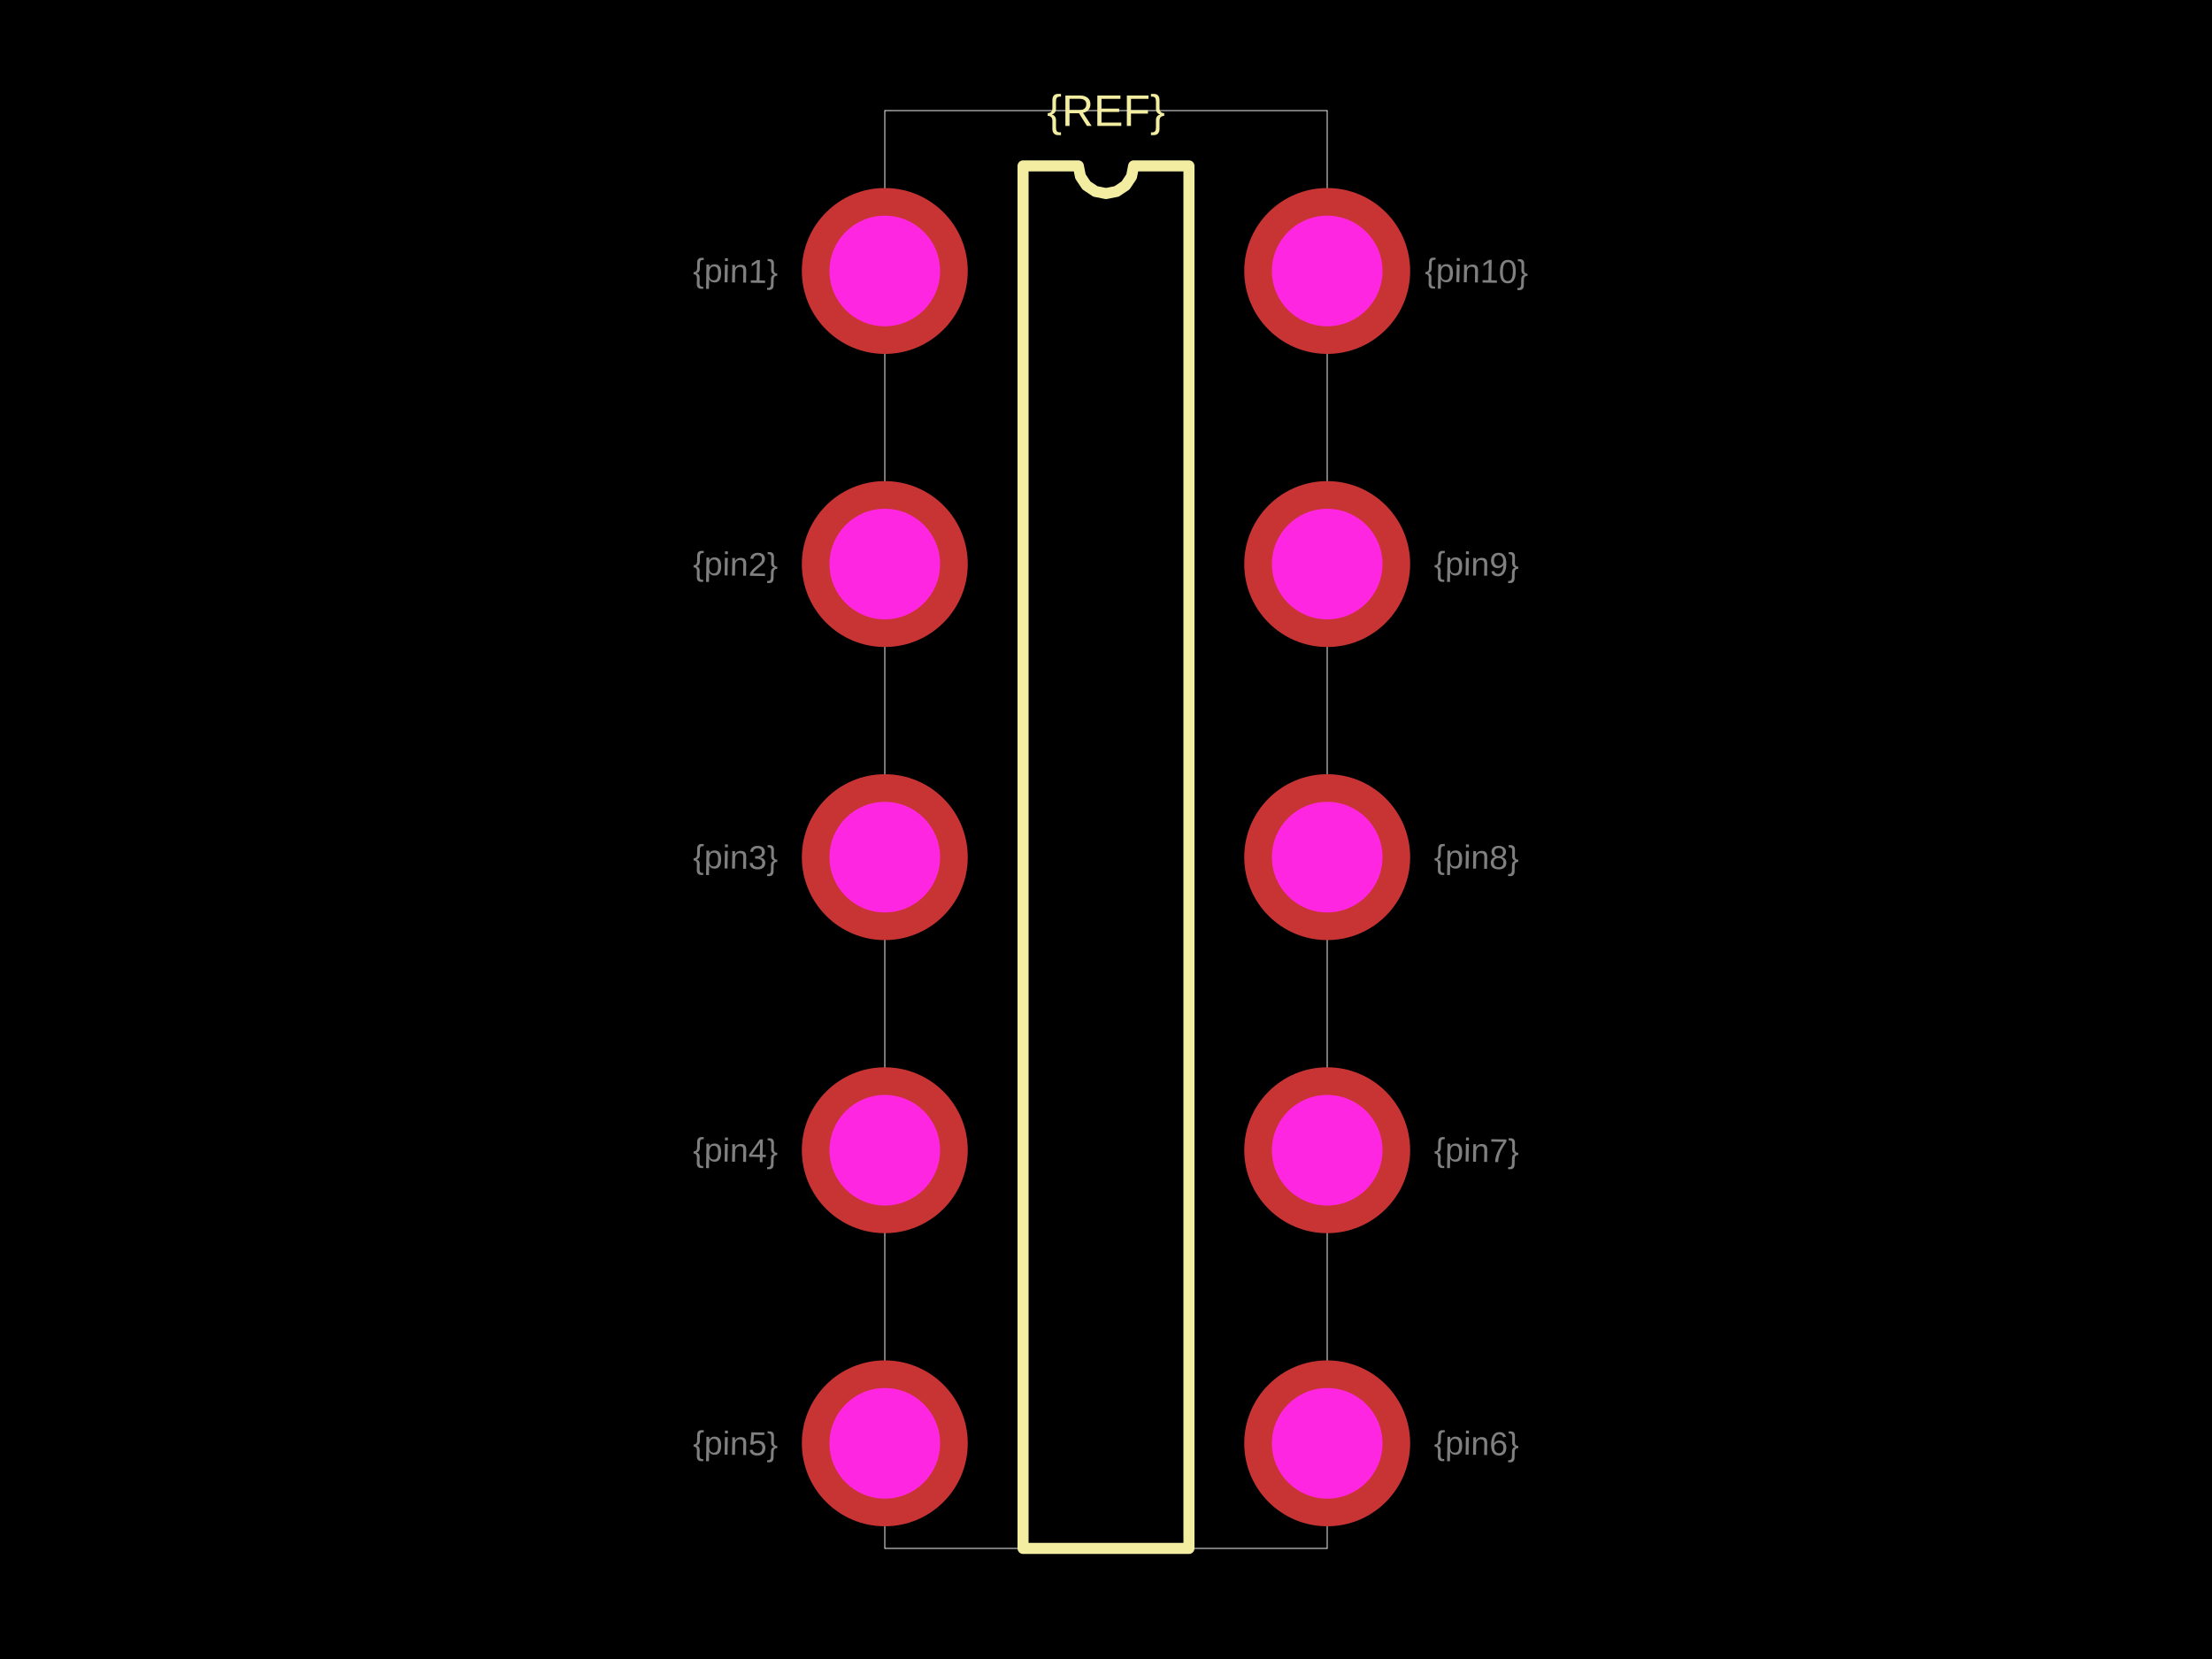
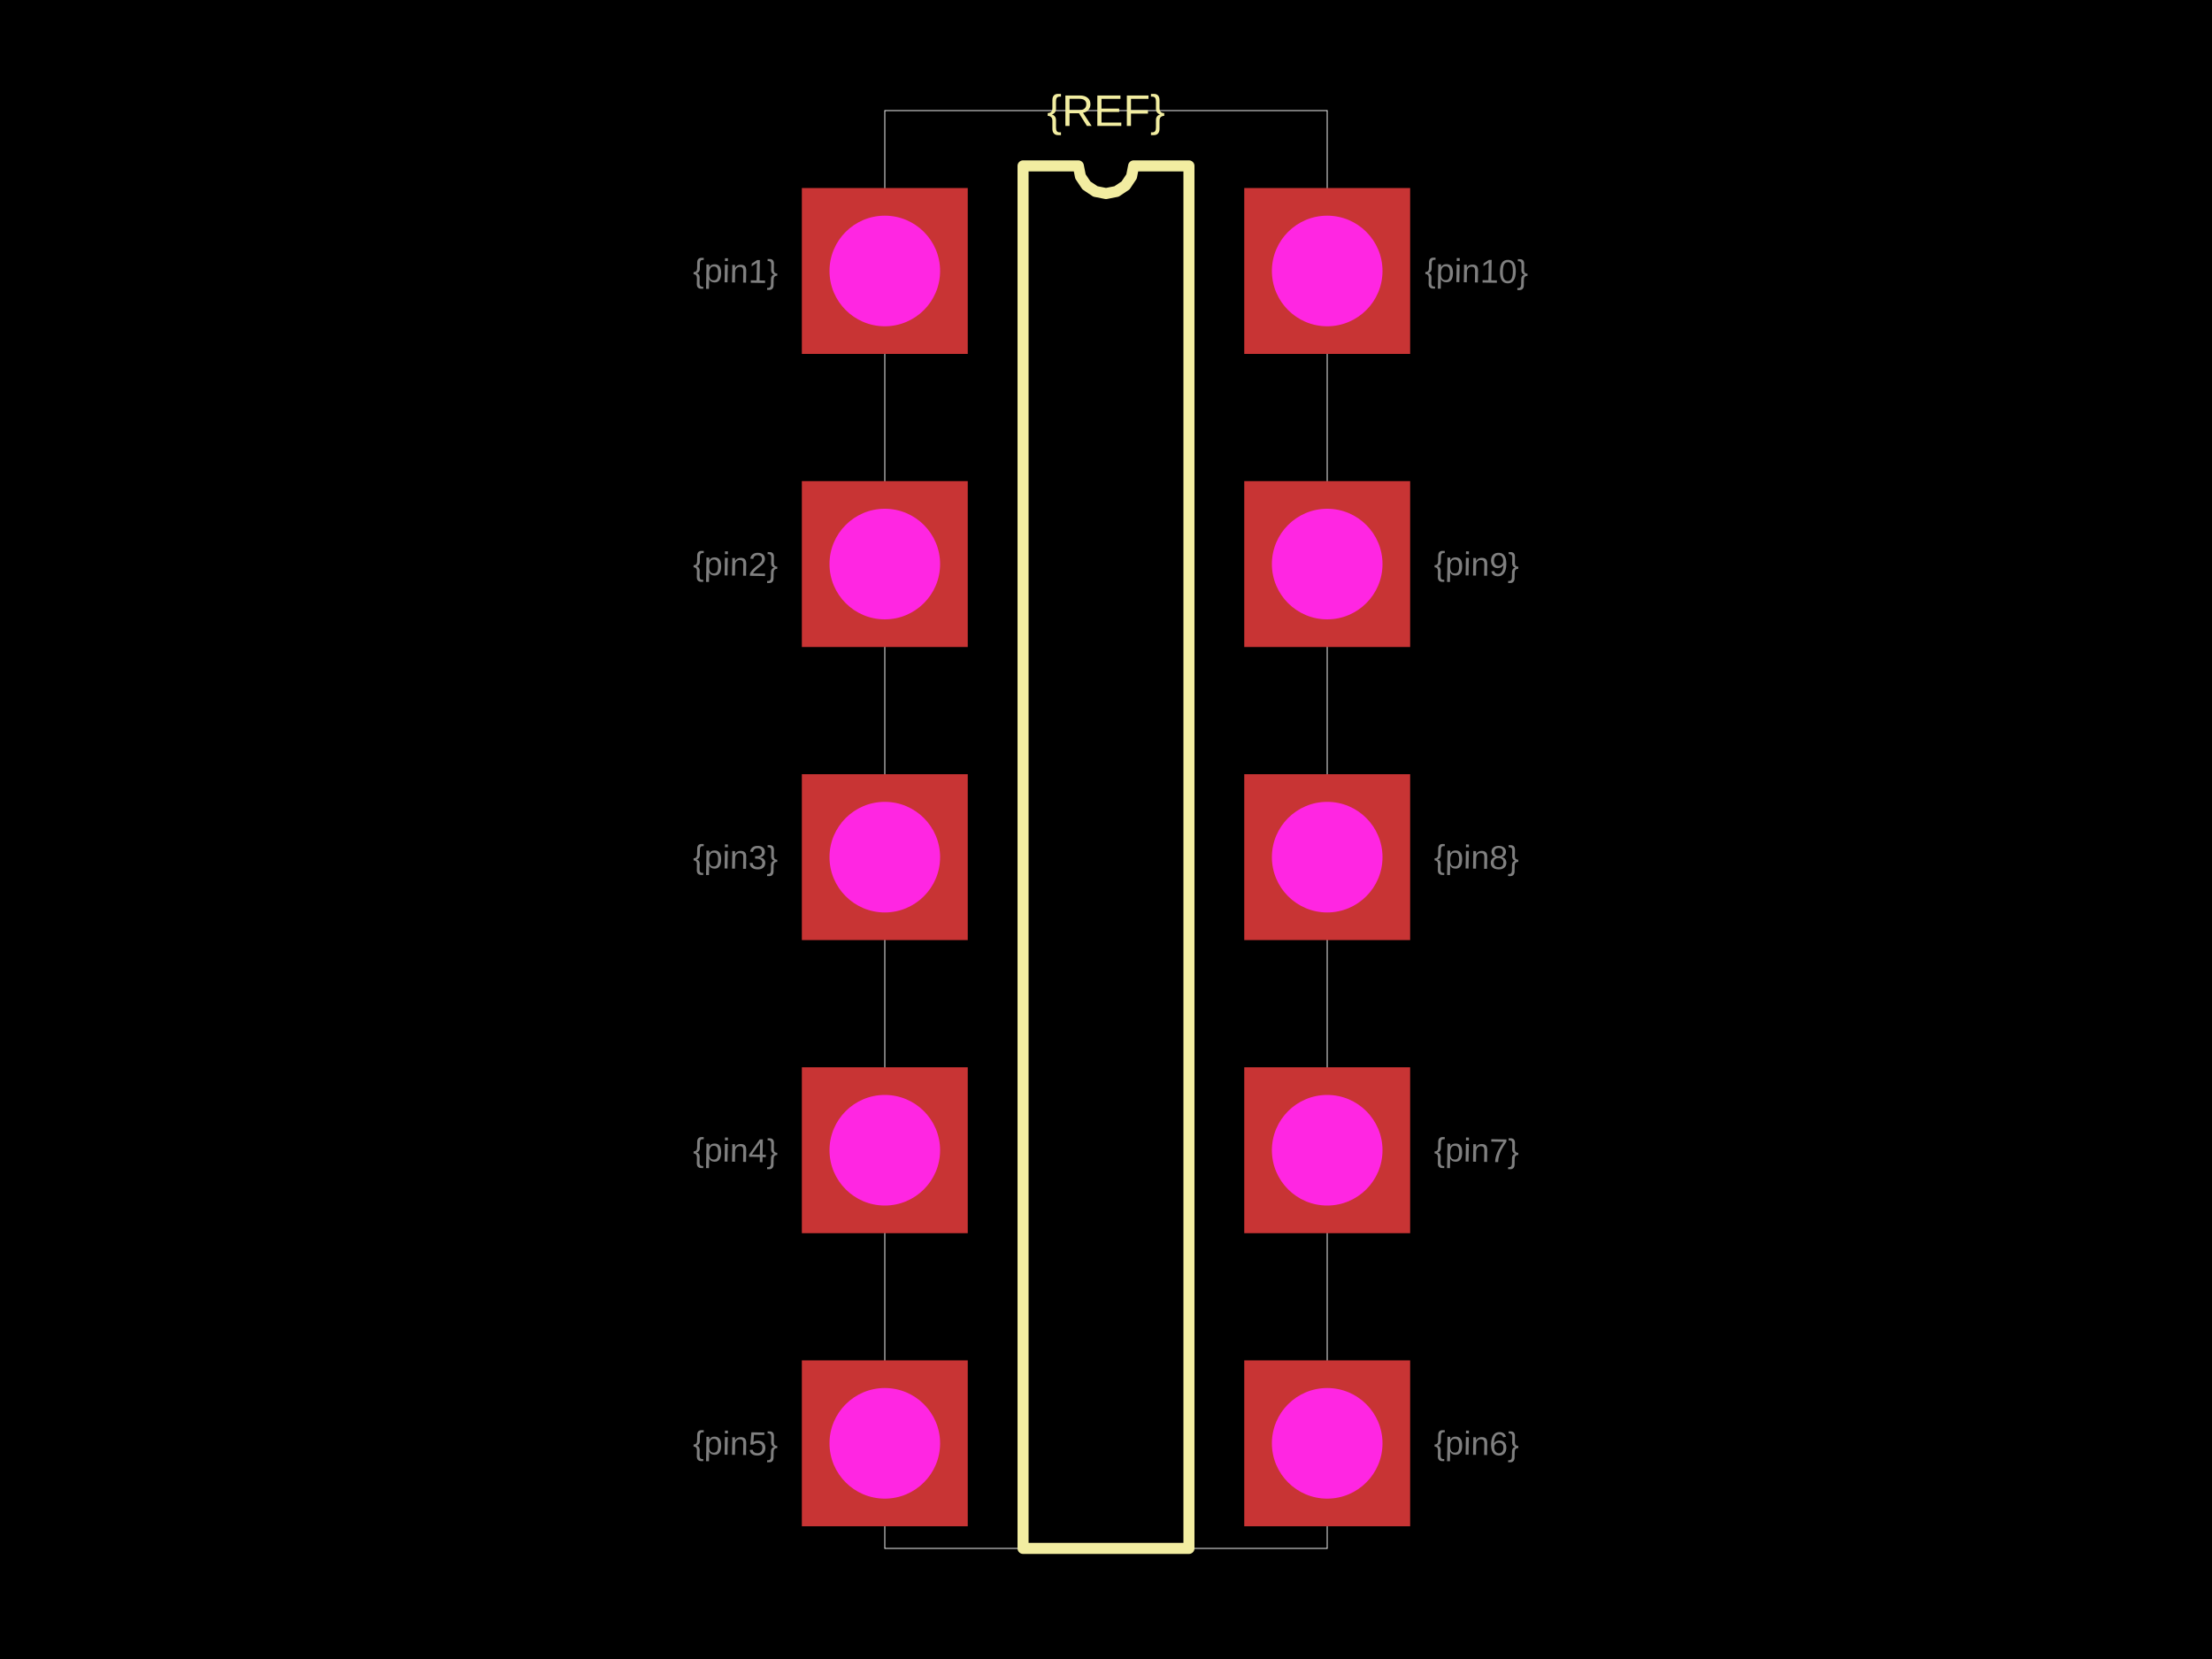
<svg xmlns="http://www.w3.org/2000/svg" width="800" height="600">
  <style />
  <rect class="boundary" x="0" y="0" fill="#000" width="800" height="600" />
  <rect class="pcb-boundary" fill="none" stroke="#fff" stroke-width="0.3" x="320" y="40" width="160" height="520" />
  <path class="pcb-silkscreen pcb-silkscreen-top" d="M 370 560 L 370 60 L 390 60 L 390.761 63.827 L 392.929 67.071 L 396.173 69.239 L 400 70 L 403.827 69.239 L 407.071 67.071 L 409.239 63.827 L 410 60 L 430 60 L 430 560 L 370 560 Z" fill="none" stroke="#f2eda1" stroke-width="4" stroke-linecap="round" stroke-linejoin="round" data-pcb-component-id="" data-pcb-silkscreen-path-id="silkscreen_path_1" />
  <text x="0" y="0" dx="0" dy="0" fill="#f2eda1" font-family="Arial, sans-serif" font-size="16" text-anchor="middle" dominant-baseline="central" transform="matrix(1,0,0,1,400,40)" class="pcb-silkscreen-text pcb-silkscreen-top" data-pcb-silkscreen-text-id="pcb_component_1" stroke="none">{REF}</text>
  <text x="0" y="0" font-family="Arial, sans-serif" font-size="12" text-anchor="middle" dominant-baseline="central" transform="matrix(0.9998477,0.01745241,-0.01745241,0.9998477,266,98)" class="pcb-fabrication-note-text" fill="rgba(255,255,255,0.5)">{pin1}</text>
  <text x="0" y="0" font-family="Arial, sans-serif" font-size="12" text-anchor="middle" dominant-baseline="central" transform="matrix(0.9998477,0.01745241,-0.01745241,0.9998477,266,204)" class="pcb-fabrication-note-text" fill="rgba(255,255,255,0.5)">{pin2}</text>
  <text x="0" y="0" font-family="Arial, sans-serif" font-size="12" text-anchor="middle" dominant-baseline="central" transform="matrix(0.9998477,0.01745241,-0.01745241,0.9998477,266,310)" class="pcb-fabrication-note-text" fill="rgba(255,255,255,0.5)">{pin3}</text>
  <text x="0" y="0" font-family="Arial, sans-serif" font-size="12" text-anchor="middle" dominant-baseline="central" transform="matrix(0.9998477,0.01745241,-0.01745241,0.9998477,266,416)" class="pcb-fabrication-note-text" fill="rgba(255,255,255,0.5)">{pin4}</text>
  <text x="0" y="0" font-family="Arial, sans-serif" font-size="12" text-anchor="middle" dominant-baseline="central" transform="matrix(0.9998477,0.01745241,-0.01745241,0.9998477,266,522)" class="pcb-fabrication-note-text" fill="rgba(255,255,255,0.5)">{pin5}</text>
  <text x="0" y="0" font-family="Arial, sans-serif" font-size="12" text-anchor="middle" dominant-baseline="central" transform="matrix(0.9998477,0.01745241,-0.01745241,0.9998477,534,522)" class="pcb-fabrication-note-text" fill="rgba(255,255,255,0.5)">{pin6}</text>
  <text x="0" y="0" font-family="Arial, sans-serif" font-size="12" text-anchor="middle" dominant-baseline="central" transform="matrix(0.9998477,0.01745241,-0.01745241,0.9998477,534,416)" class="pcb-fabrication-note-text" fill="rgba(255,255,255,0.5)">{pin7}</text>
  <text x="0" y="0" font-family="Arial, sans-serif" font-size="12" text-anchor="middle" dominant-baseline="central" transform="matrix(0.9998477,0.01745241,-0.01745241,0.9998477,534,310)" class="pcb-fabrication-note-text" fill="rgba(255,255,255,0.5)">{pin8}</text>
  <text x="0" y="0" font-family="Arial, sans-serif" font-size="12" text-anchor="middle" dominant-baseline="central" transform="matrix(0.9998477,0.01745241,-0.01745241,0.9998477,534,204)" class="pcb-fabrication-note-text" fill="rgba(255,255,255,0.5)">{pin9}</text>
  <text x="0" y="0" font-family="Arial, sans-serif" font-size="12" text-anchor="middle" dominant-baseline="central" transform="matrix(0.9998477,0.01745241,-0.01745241,0.9998477,534,98)" class="pcb-fabrication-note-text" fill="rgba(255,255,255,0.5)">{pin10}</text>
  <g>
-     <circle class="pcb-hole-outer" fill="rgb(200, 52, 52)" cx="320" cy="98" r="30" />
+     <rect class="pcb-hole-outer-pad" fill="rgb(200, 52, 52)" x="290" y="68" width="60" height="60" />
    <circle class="pcb-hole-inner" fill="#FF26E2" cx="320" cy="98" r="20" />
  </g>
  <g>
-     <circle class="pcb-hole-outer" fill="rgb(200, 52, 52)" cx="320" cy="204" r="30" />
+     <rect class="pcb-hole-outer-pad" fill="rgb(200, 52, 52)" x="290" y="174" width="60" height="60" />
    <circle class="pcb-hole-inner" fill="#FF26E2" cx="320" cy="204" r="20" />
  </g>
  <g>
-     <circle class="pcb-hole-outer" fill="rgb(200, 52, 52)" cx="320" cy="310" r="30" />
+     <rect class="pcb-hole-outer-pad" fill="rgb(200, 52, 52)" x="290" y="280" width="60" height="60" />
    <circle class="pcb-hole-inner" fill="#FF26E2" cx="320" cy="310" r="20" />
  </g>
  <g>
-     <circle class="pcb-hole-outer" fill="rgb(200, 52, 52)" cx="320" cy="416" r="30" />
+     <rect class="pcb-hole-outer-pad" fill="rgb(200, 52, 52)" x="290" y="386" width="60" height="60" />
    <circle class="pcb-hole-inner" fill="#FF26E2" cx="320" cy="416" r="20" />
  </g>
  <g>
-     <circle class="pcb-hole-outer" fill="rgb(200, 52, 52)" cx="320" cy="522" r="30" />
+     <rect class="pcb-hole-outer-pad" fill="rgb(200, 52, 52)" x="290" y="492" width="60" height="60" />
    <circle class="pcb-hole-inner" fill="#FF26E2" cx="320" cy="522" r="20" />
  </g>
  <g>
-     <circle class="pcb-hole-outer" fill="rgb(200, 52, 52)" cx="480" cy="522" r="30" />
+     <rect class="pcb-hole-outer-pad" fill="rgb(200, 52, 52)" x="450" y="492" width="60" height="60" />
    <circle class="pcb-hole-inner" fill="#FF26E2" cx="480" cy="522" r="20" />
  </g>
  <g>
-     <circle class="pcb-hole-outer" fill="rgb(200, 52, 52)" cx="480" cy="416" r="30" />
+     <rect class="pcb-hole-outer-pad" fill="rgb(200, 52, 52)" x="450" y="386" width="60" height="60" />
    <circle class="pcb-hole-inner" fill="#FF26E2" cx="480" cy="416" r="20" />
  </g>
  <g>
-     <circle class="pcb-hole-outer" fill="rgb(200, 52, 52)" cx="480" cy="310" r="30" />
+     <rect class="pcb-hole-outer-pad" fill="rgb(200, 52, 52)" x="450" y="280" width="60" height="60" />
    <circle class="pcb-hole-inner" fill="#FF26E2" cx="480" cy="310" r="20" />
  </g>
  <g>
-     <circle class="pcb-hole-outer" fill="rgb(200, 52, 52)" cx="480" cy="204" r="30" />
+     <rect class="pcb-hole-outer-pad" fill="rgb(200, 52, 52)" x="450" y="174" width="60" height="60" />
    <circle class="pcb-hole-inner" fill="#FF26E2" cx="480" cy="204" r="20" />
  </g>
  <g>
-     <circle class="pcb-hole-outer" fill="rgb(200, 52, 52)" cx="480" cy="98" r="30" />
+     <rect class="pcb-hole-outer-pad" fill="rgb(200, 52, 52)" x="450" y="68" width="60" height="60" />
    <circle class="pcb-hole-inner" fill="#FF26E2" cx="480" cy="98" r="20" />
  </g>
</svg>
